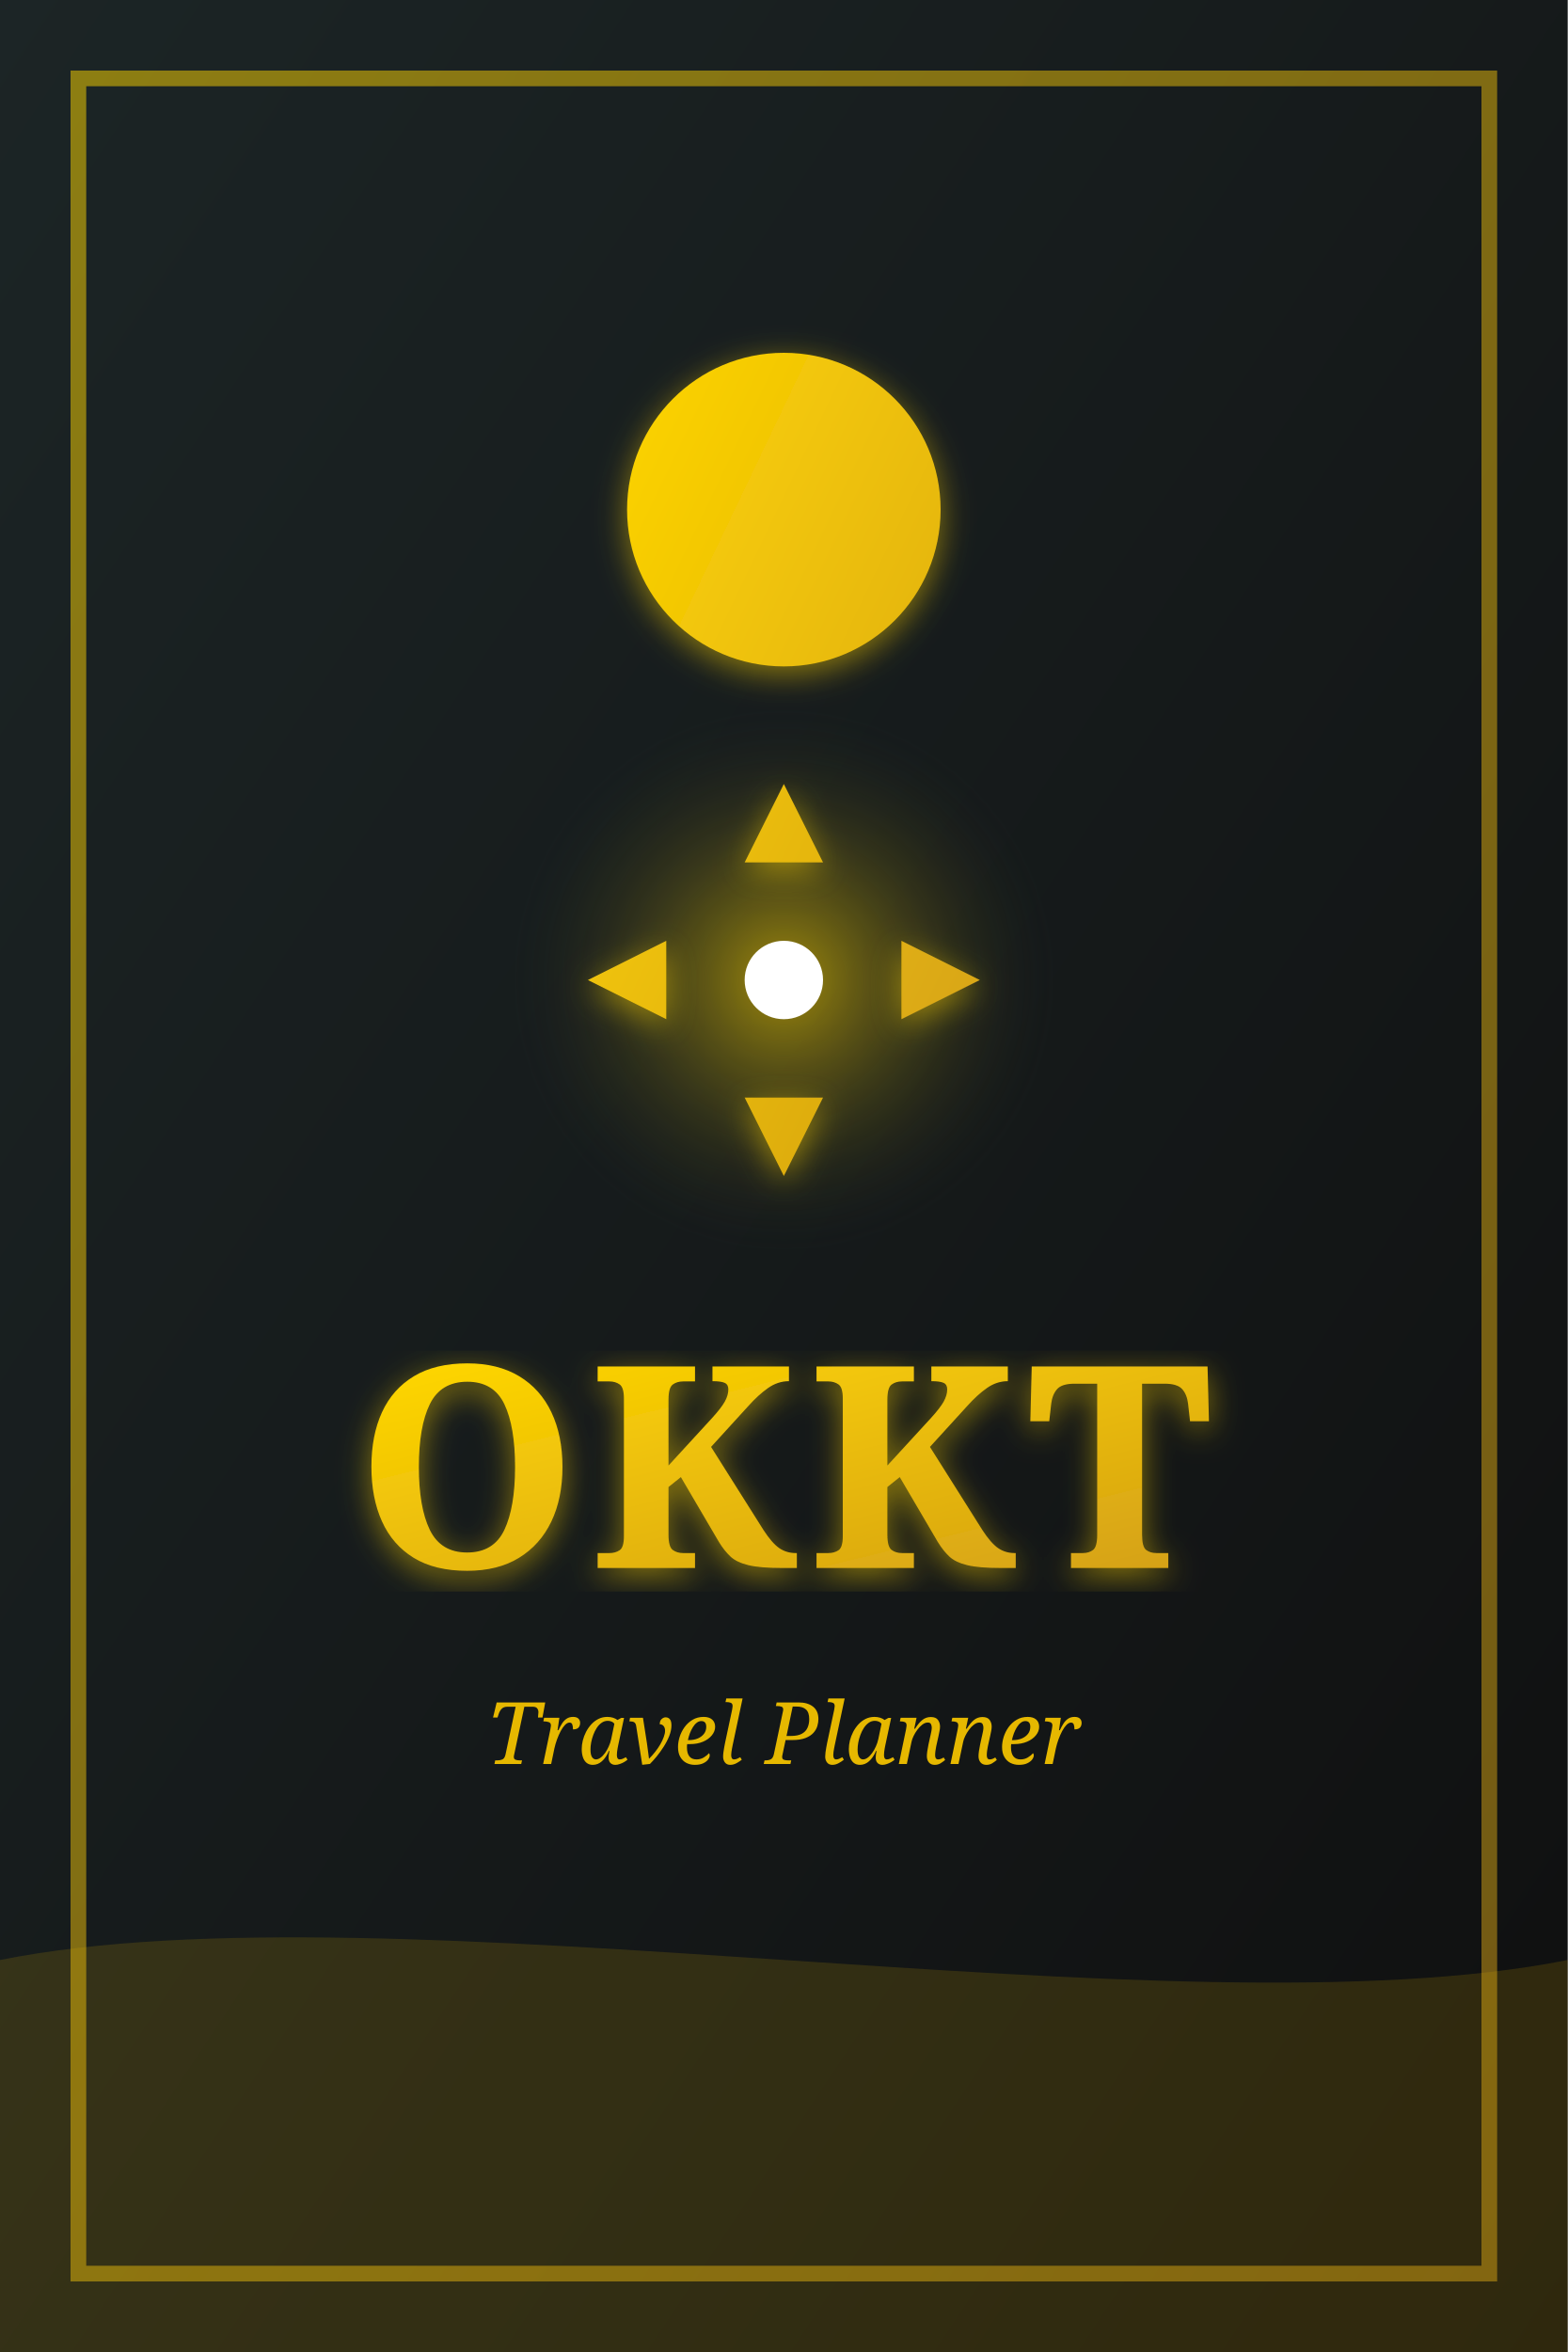
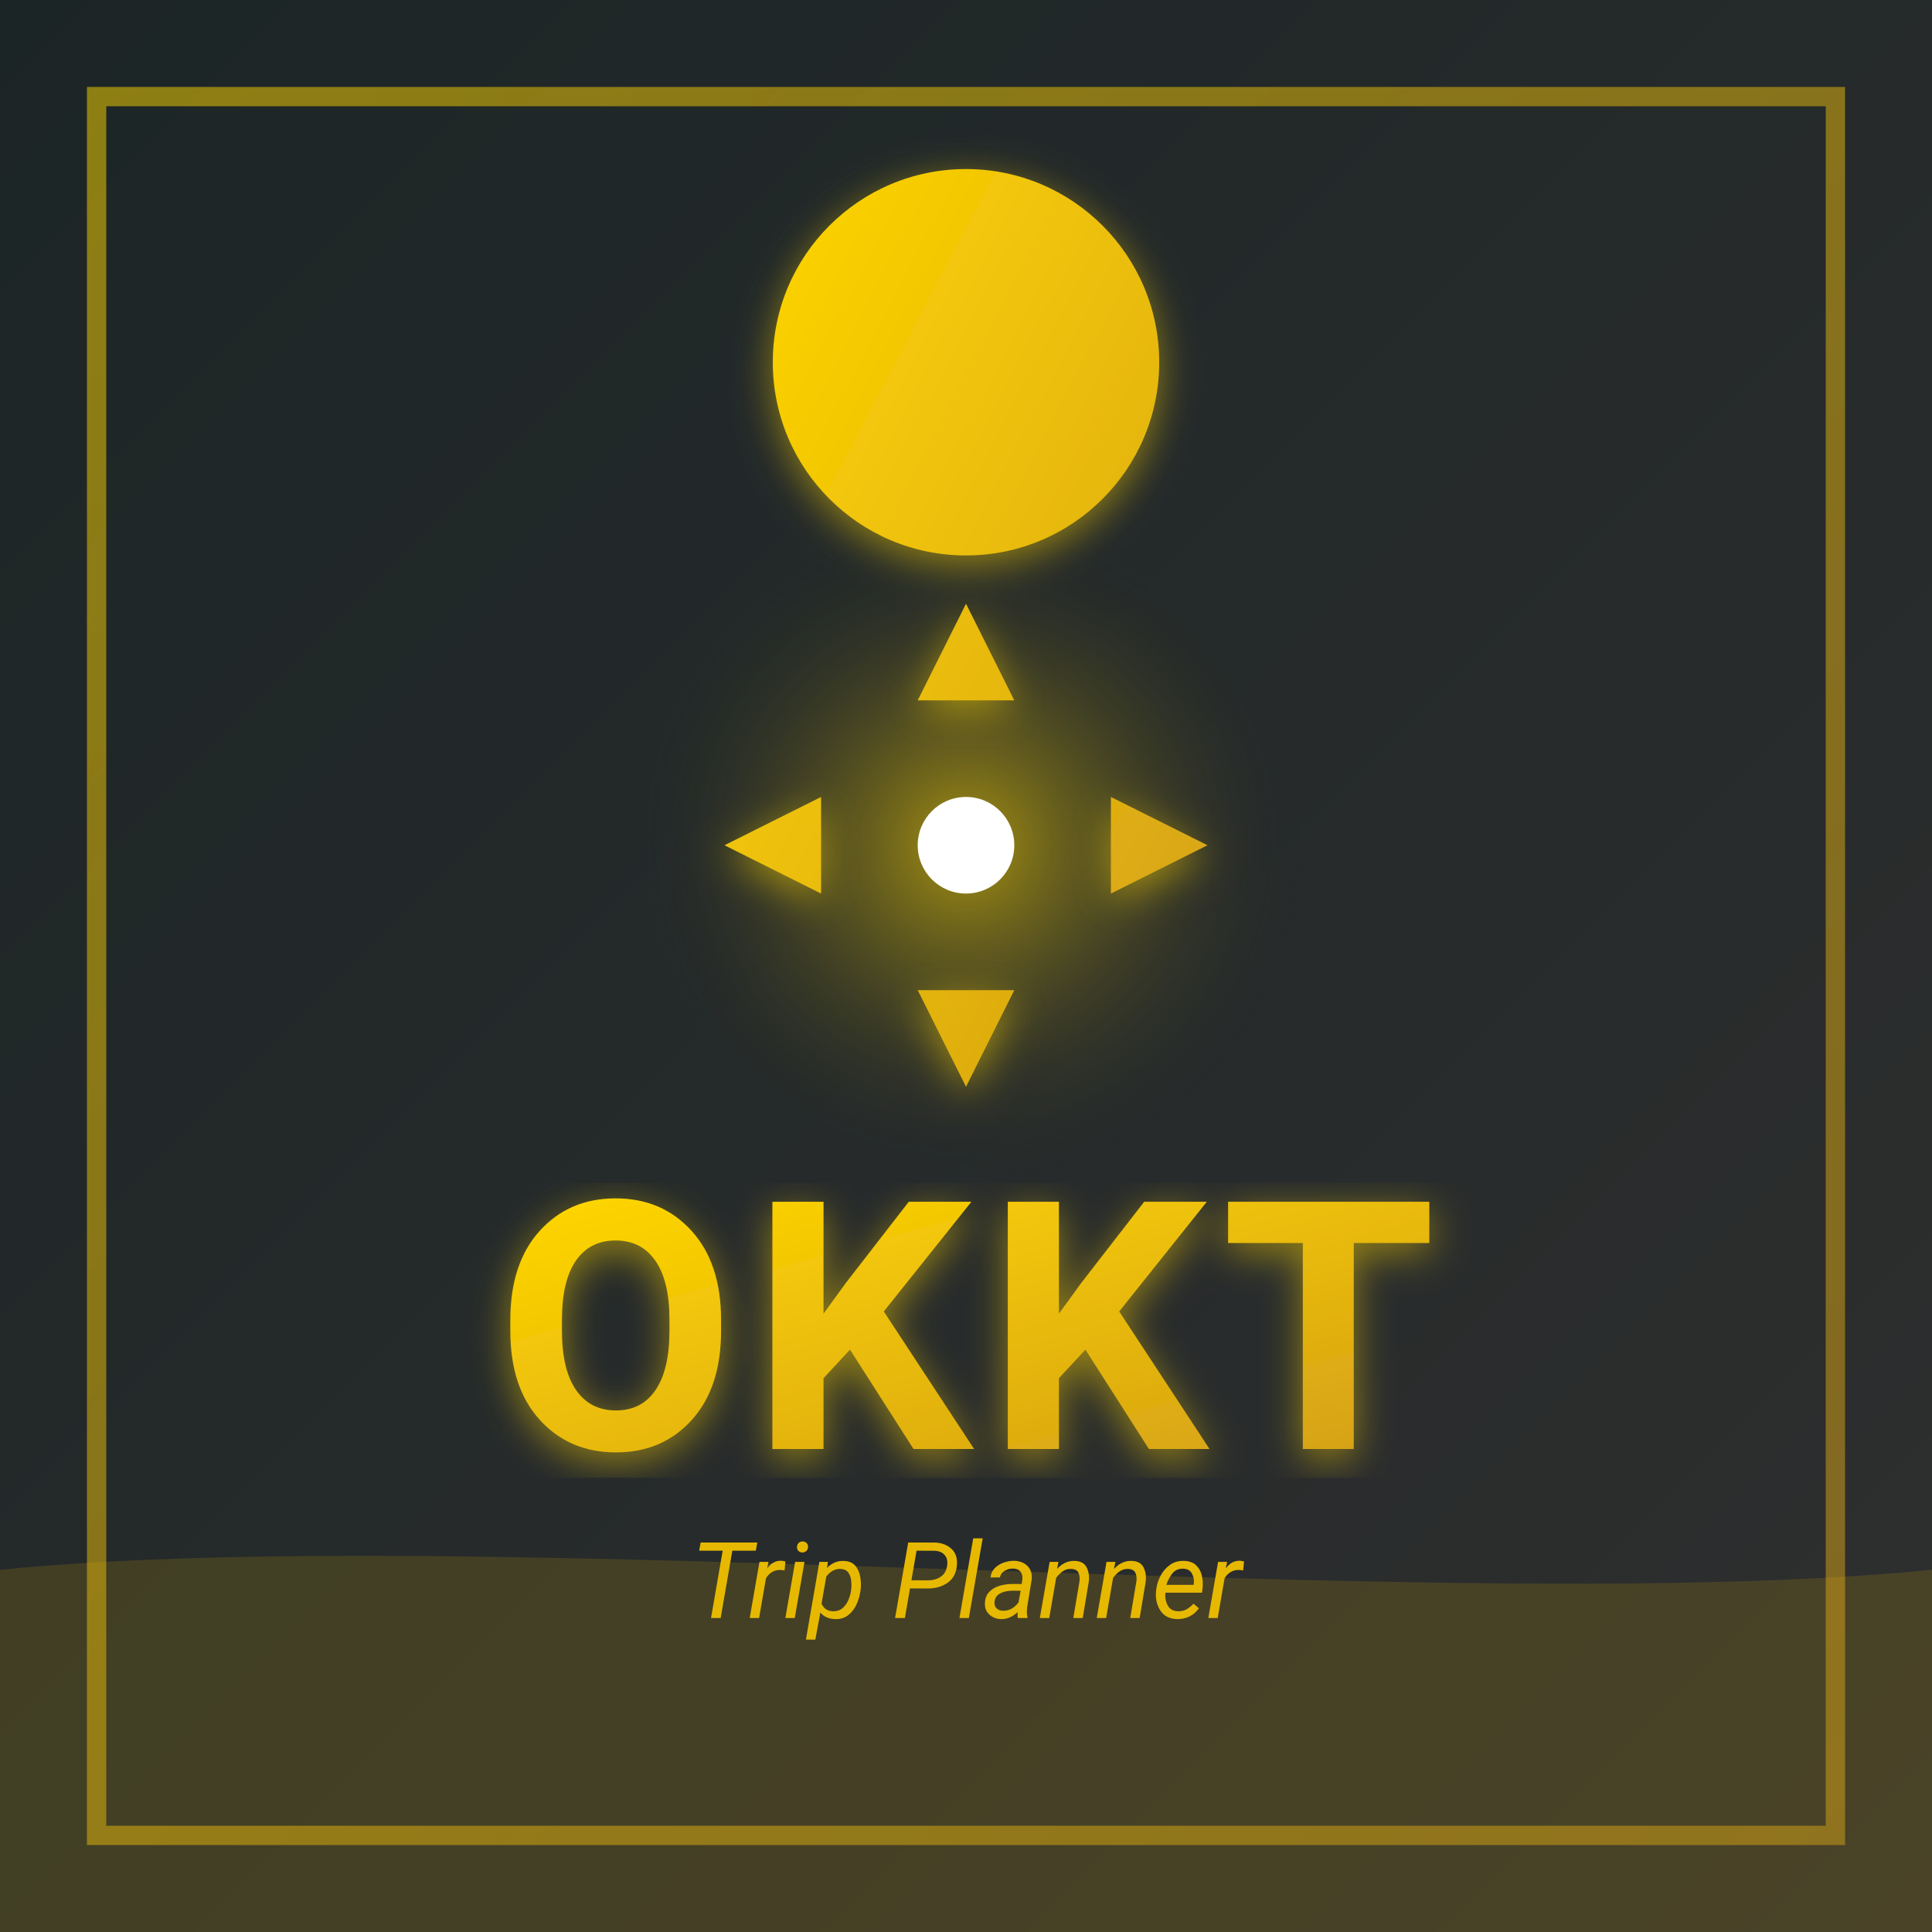
- <svg xmlns="http://www.w3.org/2000/svg" width="100%" height="100%" viewBox="0 0 400 600">
+ <svg xmlns="http://www.w3.org/2000/svg" width="100%" height="100%" viewBox="0 0 800 800">
  <defs>
    <linearGradient id="bgGradient" x1="0%" y1="0%" x2="100%" y2="100%">
      <stop offset="0%" style="stop-color:#1C2526;stop-opacity:1" />
-       <stop offset="100%" style="stop-color:#0F0F0F;stop-opacity:1" />
+       <stop offset="100%" style="stop-color:#2F2F2F;stop-opacity:1" />
    </linearGradient>
    <linearGradient id="goldGradient" x1="0%" y1="0%" x2="100%" y2="100%">
      <stop offset="0%" style="stop-color:#FFD700;stop-opacity:1" />
      <stop offset="100%" style="stop-color:#D4A017;stop-opacity:1" />
    </linearGradient>
    <radialGradient id="iconGlow" cx="50%" cy="50%" r="50%">
      <stop offset="0%" style="stop-color:#FFD700;stop-opacity:0.6" />
      <stop offset="100%" style="stop-color:#1C2526;stop-opacity:0" />
    </radialGradient>
    <filter id="shadow">
-       <feDropShadow dx="0" dy="2" stdDeviation="4" flood-color="#FFD700" flood-opacity="0.5" />
+       <feDropShadow dx="0" dy="4" stdDeviation="8" flood-color="#FFD700" flood-opacity="0.5" />
    </filter>
  </defs>
-   <rect width="400" height="600" fill="url(#bgGradient)" />
-   <g transform="translate(200, 250)">
-     <circle cx="0" cy="0" r="70" fill="url(#iconGlow)" />
-     <path d="M0,0 m-40,-120 a40,40 0 1,0 80,0 a40,40 0 1,0 -80,0 z M0,-50 l10,20 l-20,0 l10,-20 M0,50 l-10,-20 l20,0 l-10,20 M50,0 l-20,-10 l0,20 l20,-10 M-50,0 l20,10 l0,-20 l-20,10" fill="url(#goldGradient)" filter="url(#shadow)" />
-     <circle cx="0" cy="0" r="10" fill="#FFFFFF" />
+   <rect width="800" height="800" fill="url(#bgGradient)" />
+   <g transform="translate(400, 350)">
+     <circle cx="0" cy="0" r="140" fill="url(#iconGlow)" />
+     <path d="M0,0 m-80,-200 a80,80 0 1,0 160,0 a80,80 0 1,0 -160,0 z M0,-100 l20,40 l-40,0 l20,-40 M0,100 l-20,-40 l40,0 l-20,40 M100,0 l-40,-20 l0,40 l40,-20 M-100,0 l40,20 l0,-40 l-40,20" fill="url(#goldGradient)" filter="url(#shadow)" />
+     <circle cx="0" cy="0" r="20" fill="#FFFFFF" />
  </g>
-   <text x="200" y="400" font-family="'Playfair Display', serif" font-size="72" font-weight="700" fill="url(#goldGradient)" text-anchor="middle" letter-spacing="3" filter="url(#shadow)">
+   <text x="400" y="600" font-family="'Roboto', serif" font-size="144" font-weight="700" fill="url(#goldGradient)" text-anchor="middle" letter-spacing="6" filter="url(#shadow)">
		OKKT
	</text>
-   <text x="200" y="450" font-family="'Playfair Display', serif" font-size="22" fill="#E6B800" text-anchor="middle" font-style="italic">
- 		Travel Planner
+   <text x="400" y="670" font-family="'Roboto', serif" font-size="44" fill="#E6B800" text-anchor="middle" font-style="italic">
+ 		Trip Planner
	</text>
-   <path d="M20,20 h360 v560 h-360 z" fill="none" stroke="url(#goldGradient)" stroke-width="4" opacity="0.5" />
-   <path d="M0,500 C100,480 300,520 400,500 L400,600 L0,600 Z" fill="#E6B800" opacity="0.15" />
+   <path d="M40,40 h720 v720 h-720 z" fill="none" stroke="url(#goldGradient)" stroke-width="8" opacity="0.5" />
+   <path d="M0,650 C200,630 600,670 800,650 L800,800 L0,800 Z" fill="#E6B800" opacity="0.15" />
</svg>
